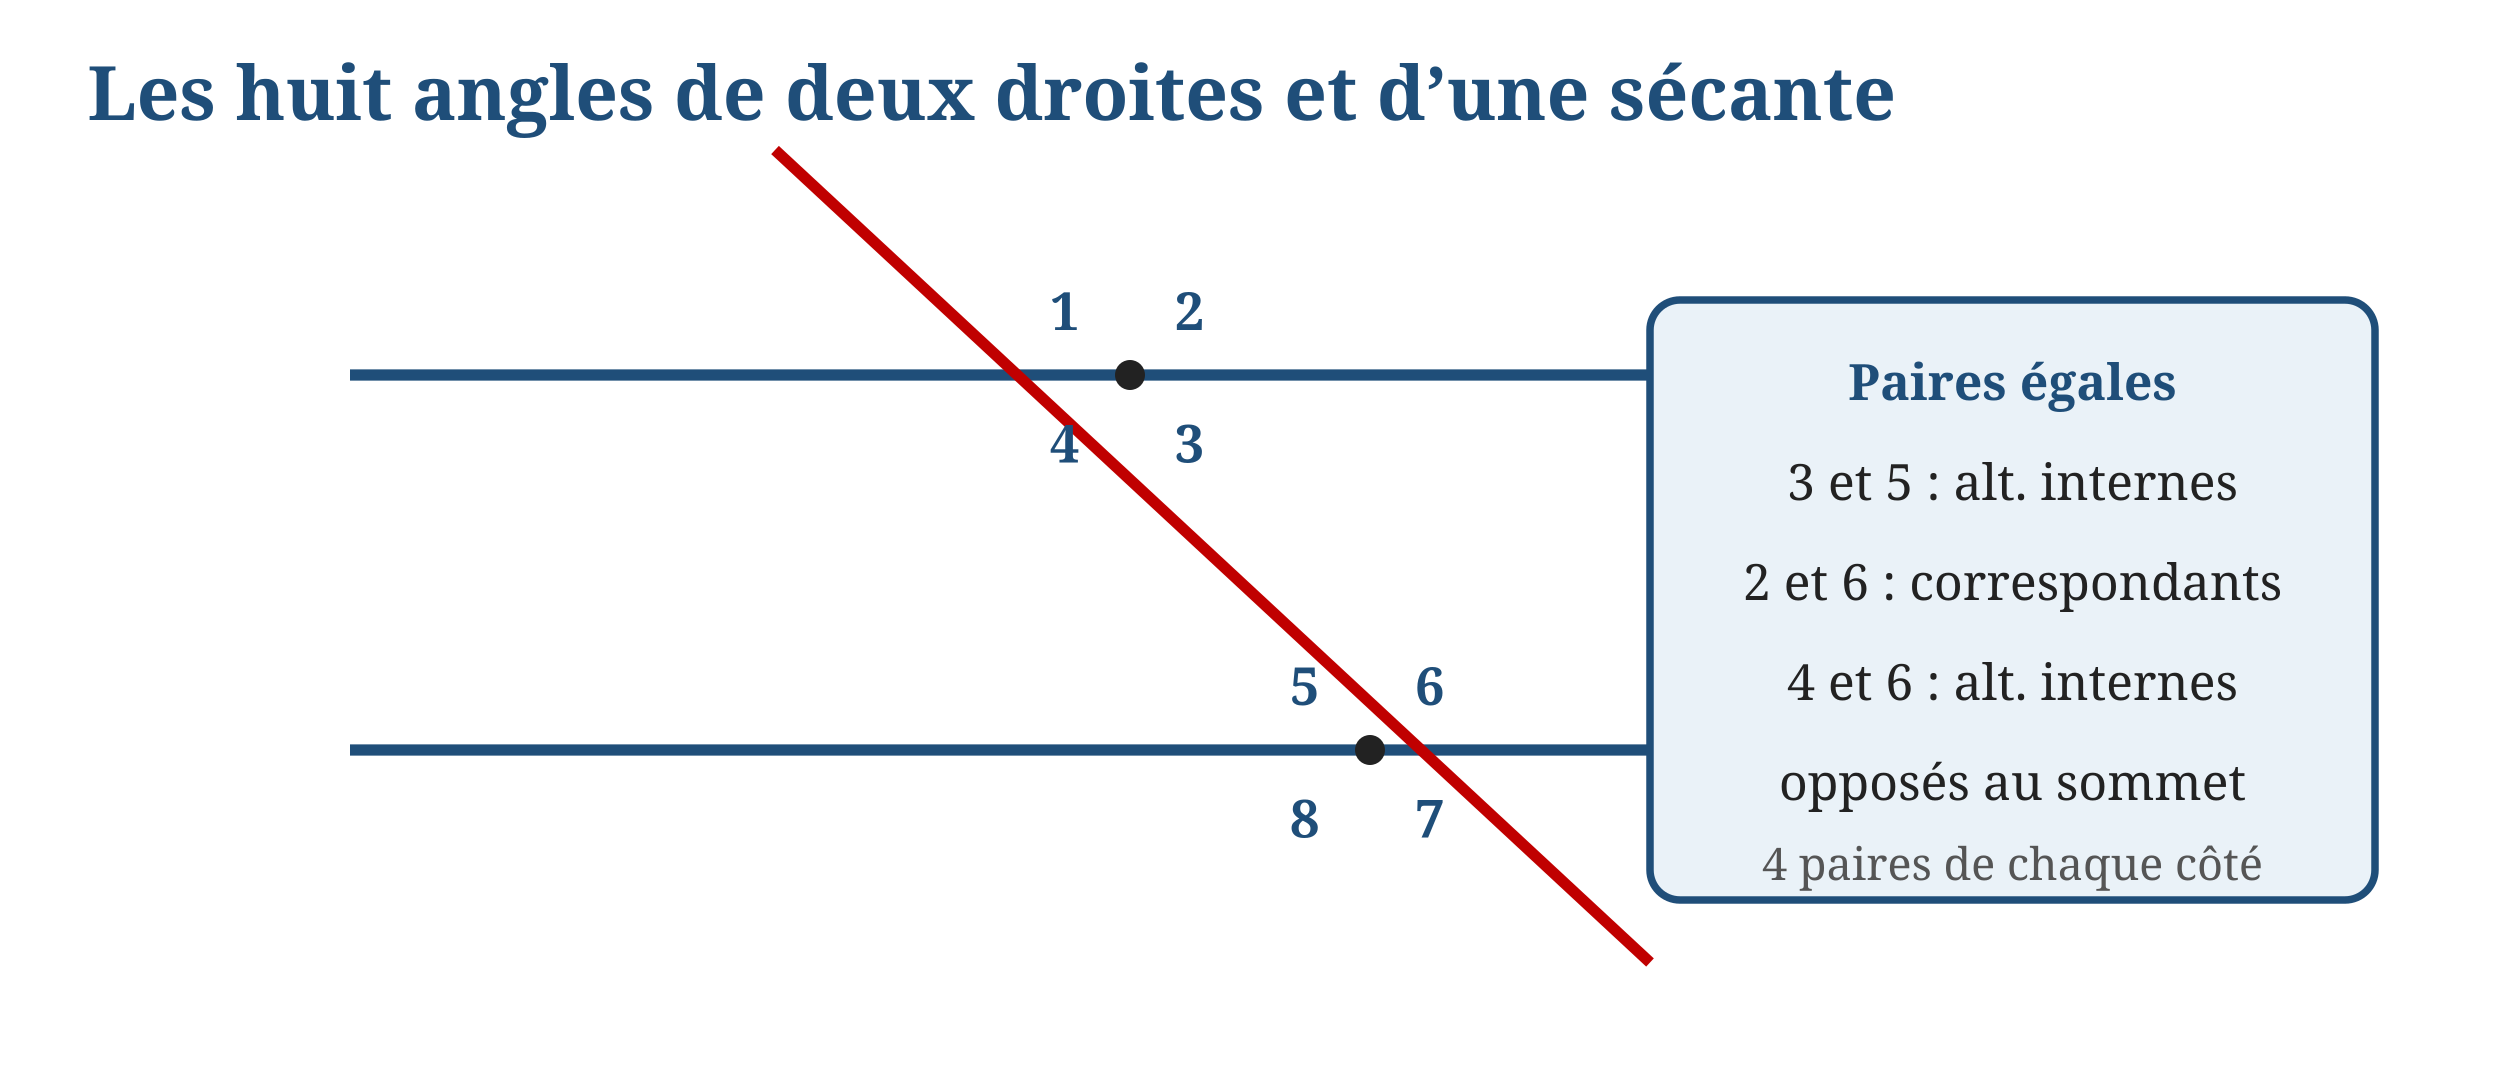
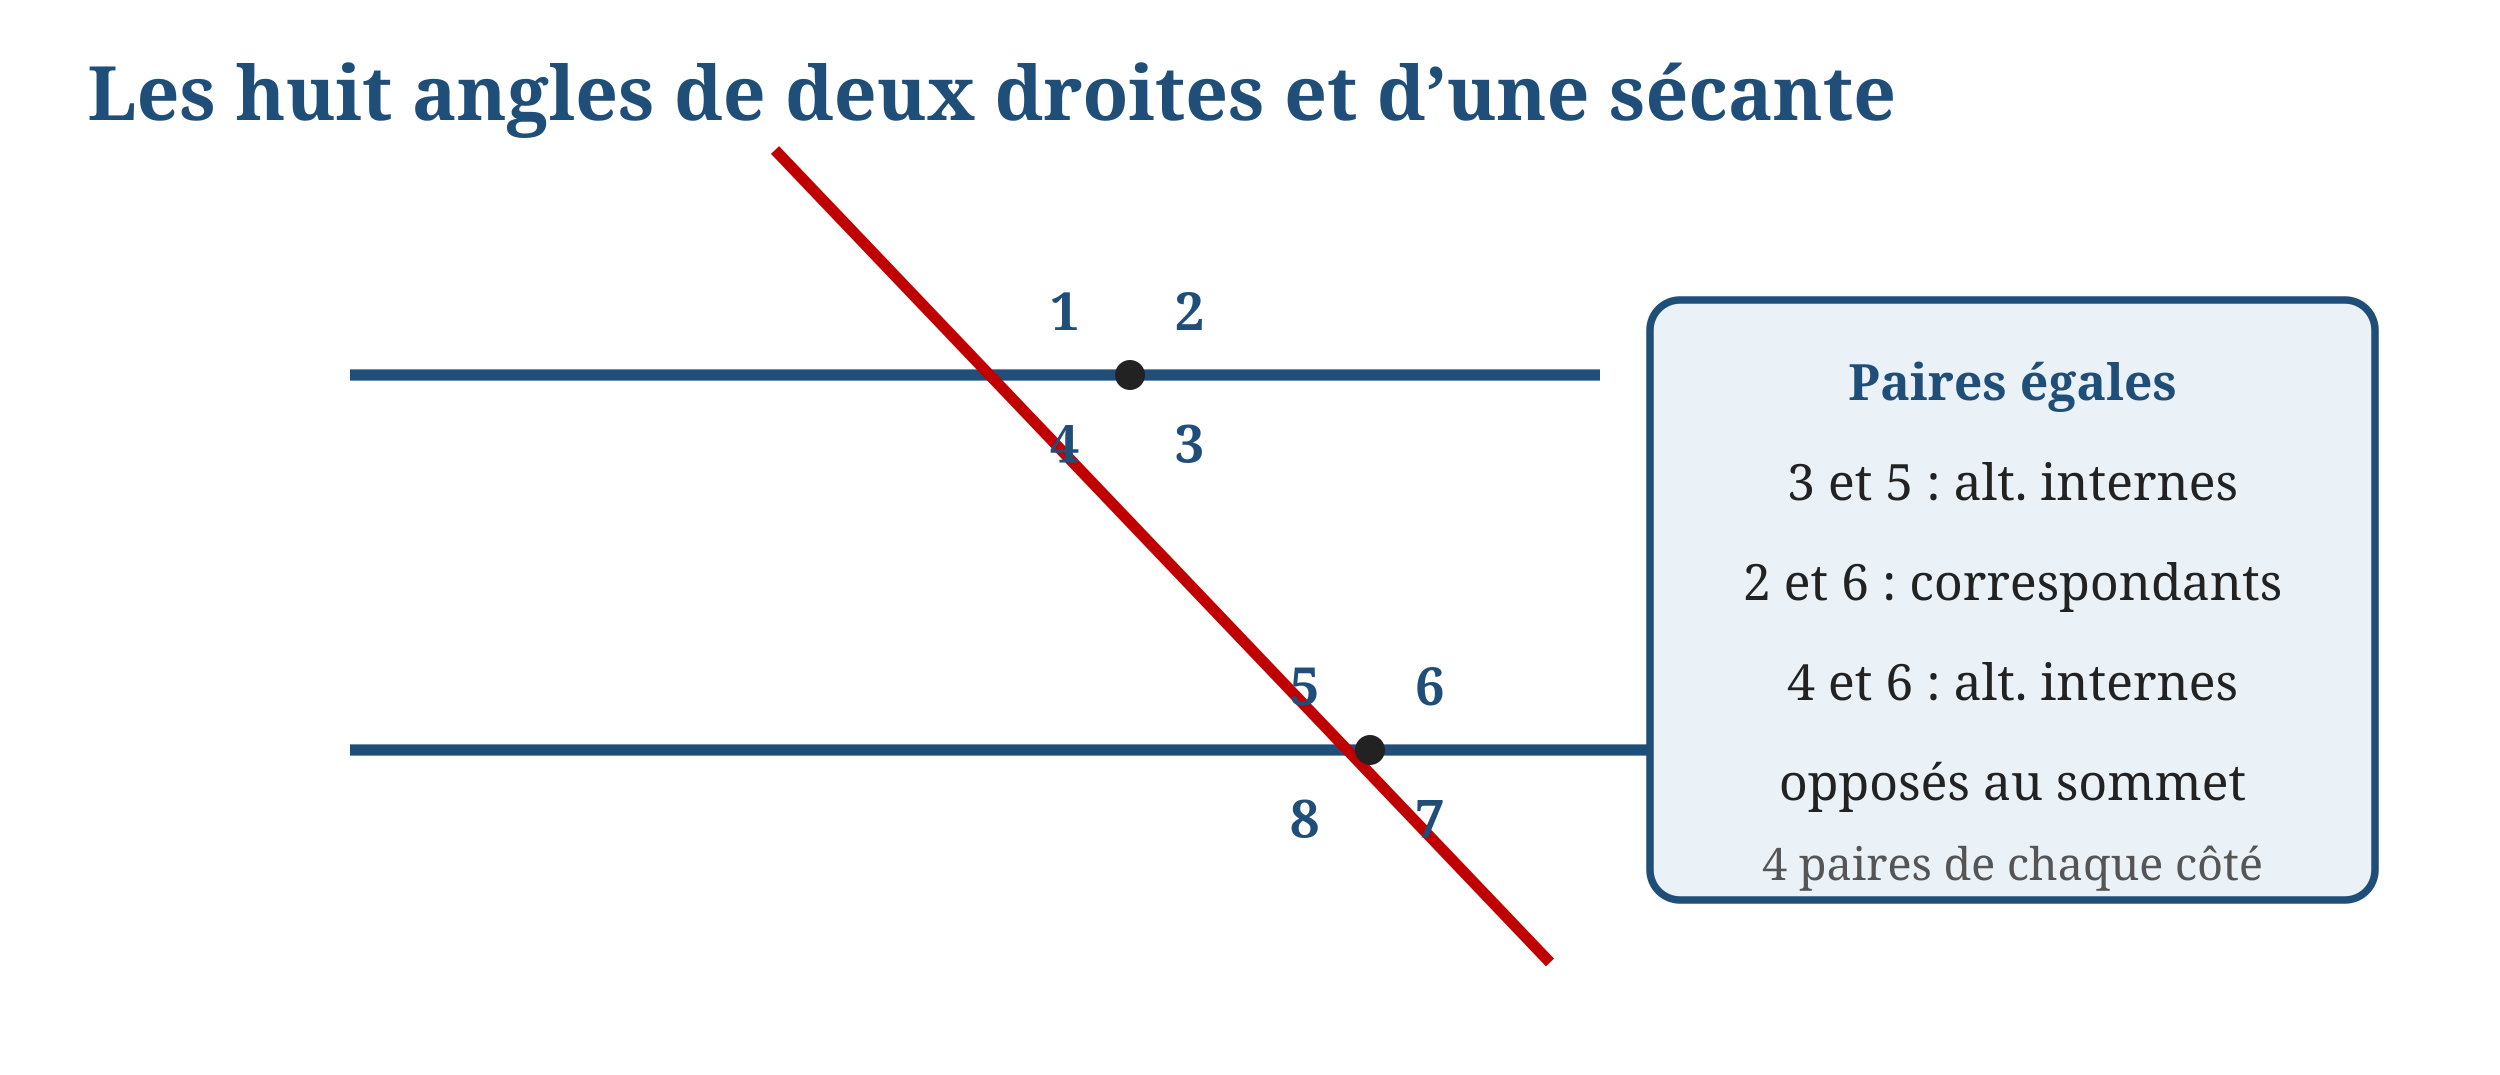
<svg xmlns="http://www.w3.org/2000/svg" width="1000" height="430">
  <rect width="100%" height="100%" fill="white" />
  <text x="35" y="48" font-family="serif" font-size="30" font-weight="bold" fill="#1F4E79">Les huit angles de deux droites et d’une sécante</text>
  <g font-family="serif">
-     <line x1="140" y1="150" x2="860" y2="150" stroke="#1F4E79" stroke-width="4.5" />
-     <line x1="140" y1="300" x2="860" y2="300" stroke="#1F4E79" stroke-width="4.5" />
-     <line x1="310" y1="60" x2="660" y2="385" stroke="#C00000" stroke-width="4.5" />
+     <line x1="140" y1="150" x2="640" y2="150" stroke="#1F4E79" stroke-width="4.5" />
+     <line x1="140" y1="300" x2="930" y2="300" stroke="#1F4E79" stroke-width="4.5" />
+     <line x1="310" y1="60" x2="620" y2="385" stroke="#C00000" stroke-width="4.5" />
    <circle cx="452" cy="150" r="6" fill="#222" />
    <circle cx="548" cy="300" r="6" fill="#222" />
    <text x="420" y="132" font-size="21" fill="#1F4E79" font-weight="bold">1</text>
    <text x="470" y="132" font-size="21" fill="#1F4E79" font-weight="bold">2</text>
    <text x="420" y="185" font-size="21" fill="#1F4E79" font-weight="bold">4</text>
    <text x="470" y="185" font-size="21" fill="#1F4E79" font-weight="bold">3</text>
    <text x="516" y="282" font-size="21" fill="#1F4E79" font-weight="bold">5</text>
    <text x="566" y="282" font-size="21" fill="#1F4E79" font-weight="bold">6</text>
    <text x="516" y="335" font-size="21" fill="#1F4E79" font-weight="bold">8</text>
    <text x="566" y="335" font-size="21" fill="#1F4E79" font-weight="bold">7</text>
    <rect x="660" y="120" width="290" height="240" rx="12" fill="#EAF2F8" stroke="#1F4E79" stroke-width="3" />
    <text x="805" y="160" font-size="20" text-anchor="middle" fill="#1F4E79" font-weight="bold">Paires égales</text>
    <text x="805" y="200" font-size="20" text-anchor="middle" fill="#222">3 et 5 : alt. internes</text>
    <text x="805" y="240" font-size="20" text-anchor="middle" fill="#222">2 et 6 : correspondants</text>
    <text x="805" y="280" font-size="20" text-anchor="middle" fill="#222">4 et 6 : alt. internes</text>
    <text x="805" y="320" font-size="20" text-anchor="middle" fill="#222">opposés au sommet</text>
    <text x="805" y="352" font-size="18" text-anchor="middle" fill="#555">4 paires de chaque côté</text>
  </g>
</svg>
